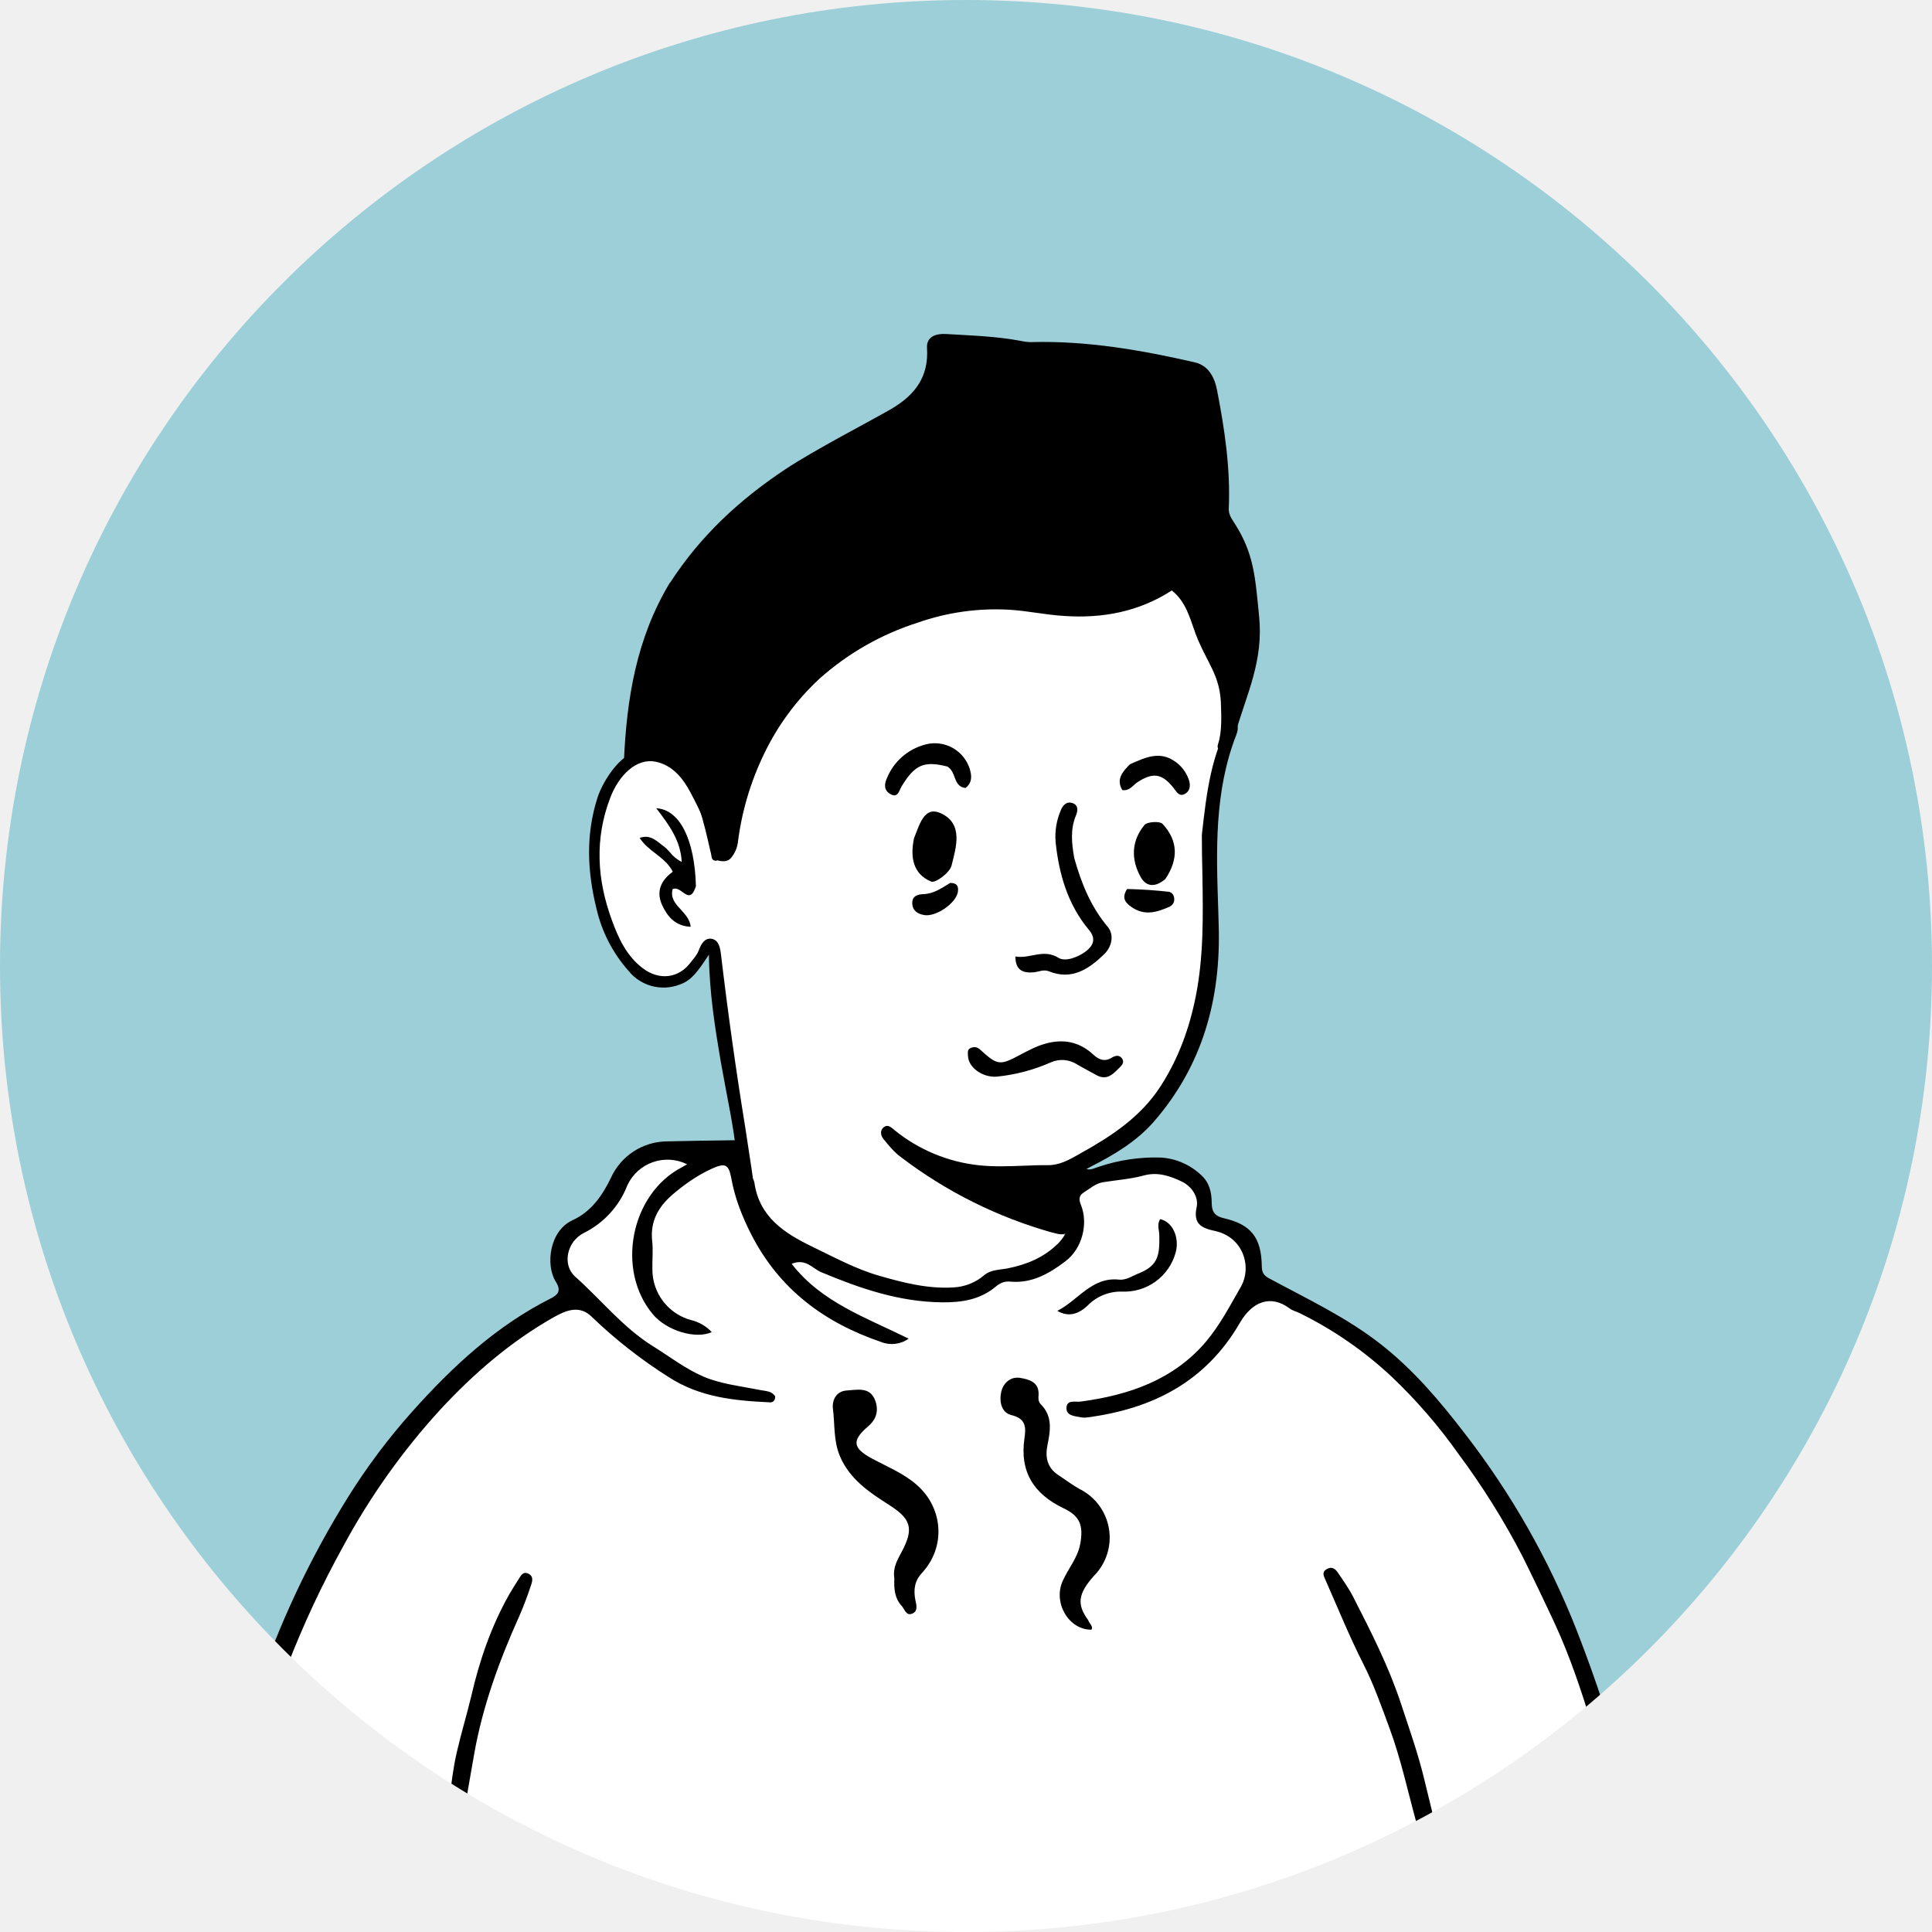
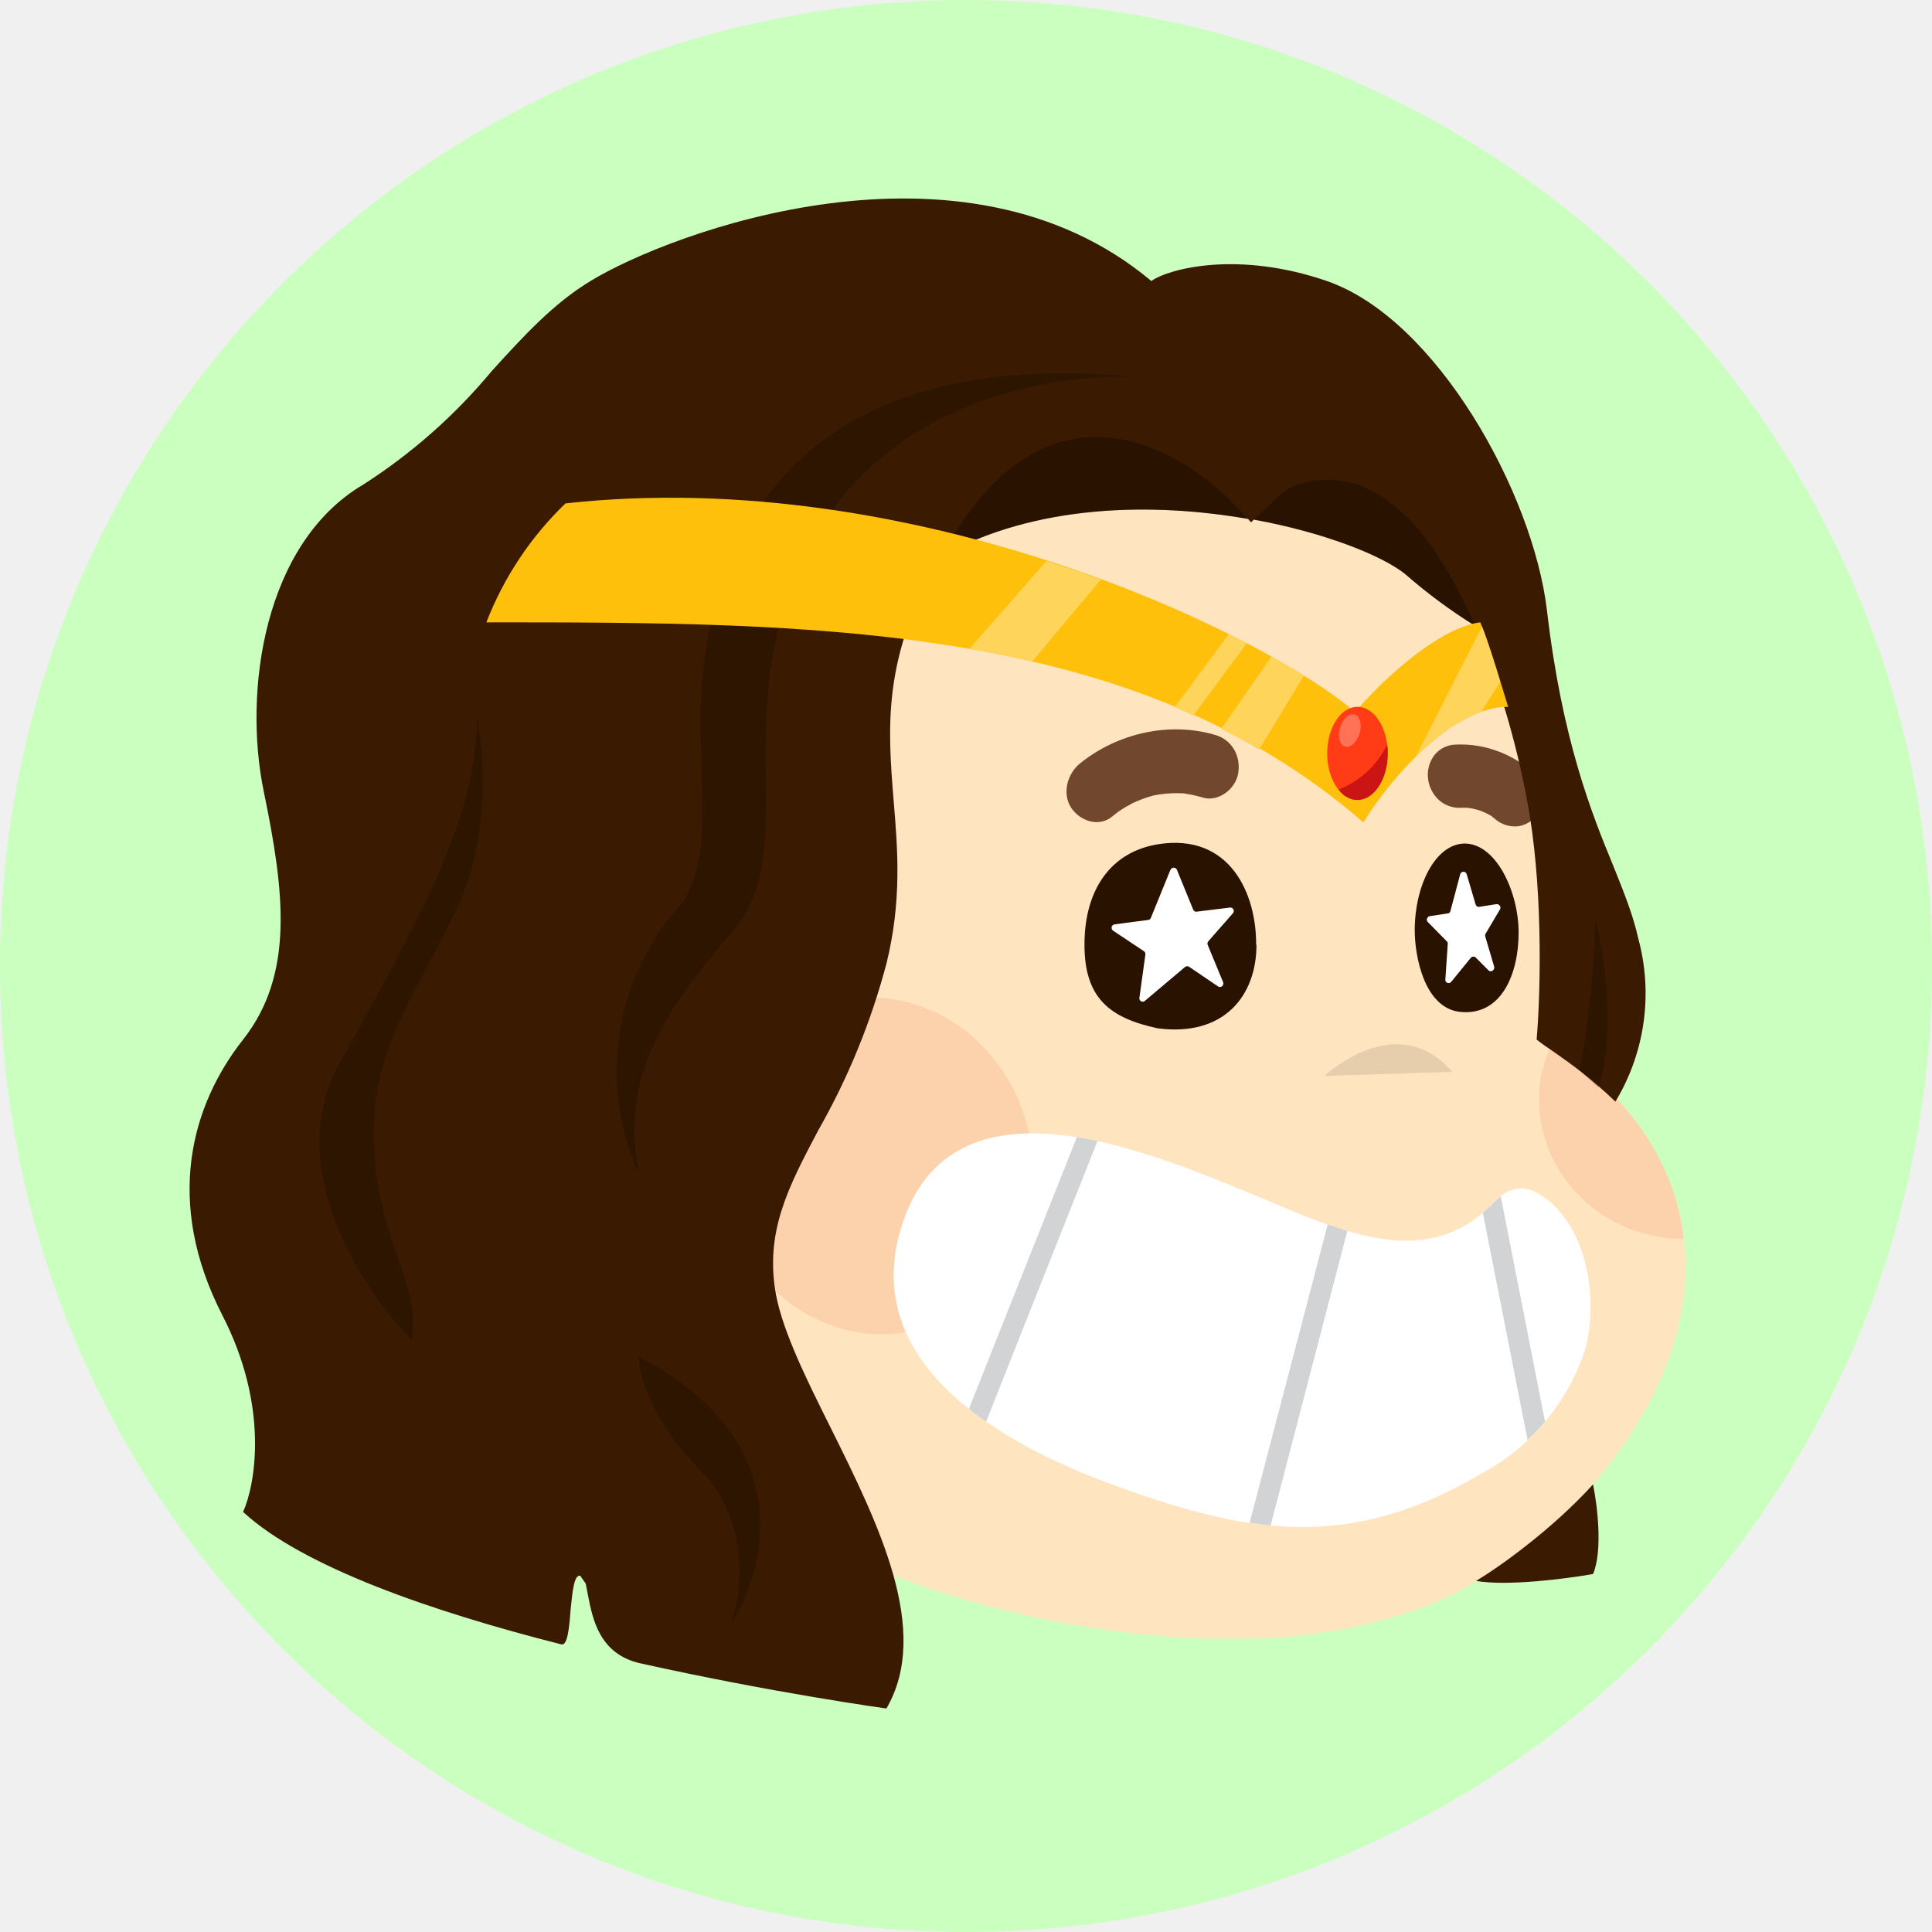
- <svg xmlns="http://www.w3.org/2000/svg" viewBox="0 0 1744 1744" fill="none" shape-rendering="auto" width="128" height="128">
+ <svg xmlns="http://www.w3.org/2000/svg" viewBox="0 0 480 480" fill="none" shape-rendering="auto" width="128" height="128">
  <mask id="viewboxMask">
-     <rect width="1744" height="1744" rx="872" ry="872" x="0" y="0" fill="#fff" />
+     <rect width="480" height="480" rx="240" ry="240" x="0" y="0" fill="#fff" />
  </mask>
  <g mask="url(#viewboxMask)">
-     <rect fill="#9ccfd8" width="1744" height="1744" x="0" y="0" />
-     <g transform="translate(531 487)">
-       <path d="M554 727.7c-99.2 297-363.8 388.6-503.7 19.8-19.3-50.7 31-69.5 66.2-91.9 24.1-15.3 36.8-28.5 35.3-42.2-7-64.4-36.9-243.8-36.9-243.8l-3-5.8s.7-1.6-2.2 1.2c-3 3-9.9 34.2-37 34.2-24.5 0-49.2-10.9-61-86.3C7.2 285.6 9.6 214 40 201c12.5-5.3 24-7.2 35.2-.8 11.3 6.4-13-22 112-126C268.4 6.4 396.7-3.5 448.5 8 500.3 19.5 552 44.8 574.9 98.5c27.8 65-25.9 114.3-14 262.5-2.2 53.6.8 171.2-146.6 210.6-28 7.5-19.3 48.4 22.7 58.4 67 21 117 72.3 117 97.9" fill="#fff" />
-       <path fill-rule="evenodd" clip-rule="evenodd" d="m554 266.2.1-1.4c4.1-36.4 8.2-71.7 27.1-103.4 6.5 4.4 5.7 10 3.7 15.2-19.9 51.2-18 104.4-16.2 157.6l.4 14c2.1 66.4-14.5 126.8-58.7 177.5-15.4 17.6-35.8 29.8-56.5 40.3-21.4 11-25.9 20.1-19.2 43.6l.8 2.6c1.4 3.9 2.8 7.9-1 11.8-4.5 4.6-9.5 3.3-14.8 1.8l-.6-.1a406.4 406.4 0 0 1-137-68.3c-6-4.4-10.8-10.3-15.5-16.1l-.3-.4c-2.5-3-3-7.8.5-10.4 3.3-2.5 5.8-.5 8.7 1.8l1 .9a145.5 145.5 0 0 0 76.3 31.7c13.4 1.4 26.6.9 40 .4 7.4-.3 14.8-.6 22.3-.5 10.2 0 18.7-4.7 26.7-9.2l2.8-1.6c27.8-15.5 54.3-32.8 72.2-60.7 16.1-25 25.9-52.2 31.6-80.9 7.2-36.1 6.6-72.7 6-109.8-.3-12-.5-24.2-.5-36.4ZM50.6 190.8c21.9-1.7 34 11.2 44.3 26.3a140.4 140.4 0 0 1 22.4 61.5c.5 3.7 1 7.6-1.2 11.3-4.5.6-4.9-3-5-5.6-.5-20.7-9.7-38.7-18.9-56.1-6.6-12.5-16.2-24.6-31.4-27.6-17.2-3.5-33 12-40.8 32.2-14.5 37.6-12 74.6 1.4 111 5.8 15.9 13.1 32.1 27.8 43.2 14.8 11.3 32.7 9.3 43.6-5.7l2-2.5c2-2.6 4-5.1 5-8 2.1-5.8 5.4-11.2 11.3-10.4 6.8 1 8 8.3 8.7 14a3661 3661 0 0 0 22 156.7l5.9 38.8c2.6 17.1 5.6 41.7 3.6 52.1a28 28 0 0 0-.3 2.2c-.4 2.8-.6 5-4.2 5.5-4.9.8-7-2-7.7-6.4-2.3-17-3-23.6-4-49.6-.9-25.2-5.6-50-10.4-74.9l-5-27c-5.2-30.8-10.3-62-10.8-97l-2 3c-7.6 11.3-13.7 20.5-24.5 24a40.5 40.5 0 0 1-46.1-12.5 127.8 127.8 0 0 1-28.8-55.8c-8.4-34-9.9-67.1.9-100.6 5.2-16.1 23.7-44.7 42.2-42Zm34.6 127.5c4.4 3.2 8.4 6 12-5.4-1.1-42.2-14.7-69.2-35.8-70.3 11.2 14.6 22 28.8 23 48.5a32.3 32.3 0 0 1-10.7-8.8c-2-2.2-4-4.4-6.5-6l-3-2.4c-4.8-3.6-9.7-7.4-17.8-4.5 3.8 5.8 9 10 14.3 14 6 4.7 12 9.3 15.6 16.5-10.6 7.7-15.2 17.7-9.7 29.9 4.8 10.5 11.9 19.2 25.9 19.8-.6-6.3-4.7-10.9-8.8-15.4-5-5.4-9.7-10.6-7.5-18.6 3.2-1.5 6.2.7 9 2.7Z" fill="#000" />
+     <rect fill="#caffbf" width="480" height="480" x="0" y="0" />
+     <g transform="matrix(.85775 0 0 .85427 52 47)">
+       <path d="M264 38.6s131.4 20.6 121.4 208.1c0 .7 15.2 10.9 16.4 12a77.1 77.1 0 0 1 23.4 36.3c13.9 51.3-35.7 104.2-75.8 118.2a155 155 0 0 1-46.7 8.3c-103.1 3-239.7-62.7-246.7-191a202.7 202.7 0 0 1 15.1-83.9c0 .1 57.4-142.5 192.9-108Z" fill="#ffe4c0" />
+       <path d="M388.7 248.7a57 57 0 0 0-3.2 10.5 40 40 0 0 0 8.5 30.4 42.3 42.3 0 0 0 33 15.7c-3.2-31.7-29-50.7-38.3-56.6ZM203.5 332c24.4-5.2 39.6-31 33.9-57.5-5.7-26.5-30.2-43.7-54.6-38.5-24.4 5.3-39.5 31-33.8 57.6 5.7 26.5 30.1 43.7 54.5 38.5Z" fill="#DC2400" style="mix-blend-mode:multiply" opacity=".1" />
+       <path opacity=".1" d="M323 257.9s20.9-19.9 37-1.2Z" fill="#000" />
+       <path d="M128.7 356.9C59.3 391.7-3.7 304.4 16.5 255.3c12.9-31.4 50.4-33.8 72.1-5.2a185 185 0 0 1 29.1 59.1" fill="#ffe4c0" />
+       <path opacity=".1" d="M71.5 279c9 9 16.1 22.5 25 30-1.7-12.5-4.3-26-10.4-37.3-6.2-11.6-17.5-21-29-20.3-14.2 1-25.9 17.6-27.4 32.6 1-9 19-15 25.9-14.2 10.8 20.4 15 60.6 15 60.6 9-22.7 5.4-40.7 1-51.5Z" fill="#000" />
    </g>
-     <g transform="translate(178 1057)">
-       <path d="M1313.4 698 9.7 694.7S43.1 485 106 365.7c17-32.4 81-128.7 141.8-189.6 40.8-41 87.7-56 89-62 2.2-9.7-11-41.4-8.8-48.5 8.1-25.5 9.5.8 42.1-31.8 18.3-18.2 1.4-29.6 21.6-43.2 29.8-20 60-8.7 87-7.6 18 .7 12.4 50.3 27.3 62.5 40.3 32.9 91.8 54 128 63.5 46.1 12.2 61.6-2.5 85.4-12.2 23.8-9.6 38.5 12.2 68.9-33.2 14.2-21.2-11-42.6 8.2-54C826.6-8.3 872.2-7.7 891.1 2c28.9 14.8 16.3 41.6 16.3 41.6s35.7 11.6 43 22c7.2 10 5 44 5 44s-2.8-13.7 63.4 23.5c84.2 47.4 179.2 187.2 223 296 46.6 115.8 71.6 269 71.6 269Z" fill="#fff" />
-       <path d="M1307 698c-9.4-38.5-16.9-77.2-25.6-115.7-6.3-27.8-14-55-22.4-82.2-9.5-30.6-19.5-61-33-90.4-9.6-20.7-19.4-41.1-29.5-61.5a673 673 0 0 0-57.7-92.4 470.2 470.2 0 0 0-60.5-70 342.9 342.9 0 0 0-83-57.4c-3-1.5-6.6-2.3-9.2-4.3-17-12.7-33.7-6.3-44.8 12.9-30.8 53.2-78.6 77.6-137.2 85.4a19 19 0 0 1-6.4 0c-5.6-1.2-13.6-1.2-13-9.1.7-7 8-4.5 12.7-5.1 43.7-5.8 84-19.6 113.4-54.3 12.4-14.8 21.6-32.4 31.3-49.3 10.2-17.9 2.4-45-23.7-50.5-11.8-2.5-19.5-6.3-16.2-21.4 2-9.6-4.8-18.9-13.2-23-10.4-5-21.7-9.1-34.5-5.6-11.7 3.2-24.2 4.1-36.3 6-7.1 1-12.2 5.8-18 9.4-4.4 2.8-4.4 6.4-2.5 11 7 17.4 1 39.8-13.9 51-14.7 11.2-30.4 20.2-50 18.4-4.9-.5-8.9 1.2-12.8 4.4-14 11.8-30.4 14.5-48.7 14.3-38.8-.4-74.2-12.6-109.2-27.3-7.8-3.3-13.6-12.6-26.5-7.5 27 34.9 67 48.4 105.6 67.6a26 26 0 0 1-24.8 3c-51.4-17.5-91.9-47.6-117.2-97-8.4-16.5-14.9-33-18.1-51-2.3-12.6-5.7-13.8-17.6-8.4-13.2 6-24.9 14.3-35.7 23.6-12.5 10.8-20 24-18.1 41.5 1 8.4 0 17 .2 25.6a47.3 47.3 0 0 0 35.2 46 37 37 0 0 1 18.4 10.8c-14.6 6.6-40.5-1.2-53-15.9C377.8 89.8 391.1 21 437.3-3.2l5-2.8a39.9 39.9 0 0 0-54 19A80.5 80.5 0 0 1 349 56c-15.3 7.7-19.8 28.7-7.8 39.4 23.4 20.8 43 45.8 69.9 62.6 15.4 9.6 30.1 21 46.7 28 15.8 6.5 33.6 8.4 50.6 11.8 5 1 10.2.8 13.3 5.6.3 3.4-1.7 5.6-4.4 5.5-32.1-1.5-63.4-4.4-92-23a437.5 437.5 0 0 1-69-54.1c-11-11-23.1-6.1-34 0-39 22-72.5 50.9-102.9 83.7a615.2 615.2 0 0 0-87.4 123 870.6 870.6 0 0 0-50.5 108A1198.4 1198.4 0 0 0 47 548.6a558.2 558.2 0 0 0-20.6 102.1c-1.3 15.2-7.3 29.7-7.9 46.2-5.5 1-10.8 1-17.1 1 4.6-32.9 9.9-66 16.2-98.8 3.7-19.1 9.2-37.9 13.7-56.8 5.6-23.6 13.4-46.5 21.2-69.4a831.6 831.6 0 0 1 84-179c16.9-27 36-52.4 57-76 36.7-41.1 76.3-78 126-103 6.4-3.3 9.3-7 4.1-15.1C314.4 85 317.8 54 339 44.4c16.6-7.6 26.6-22 34.3-37.8a56.1 56.1 0 0 1 51.4-33.3c19.6-.5 39.2-.7 58.8-1 9 0 14.1 1.6 10.1 12.7C491.1-8 492-.5 499 4.5a8.7 8.7 0 0 1 4 6.1c4.4 31 27.1 45.6 52.1 57.7 19.8 9.6 39.6 20.3 60.5 26.3 21.8 6.3 44.5 12.1 67.7 10.5a46 46 0 0 0 26.9-10.8c6.3-5.4 14.2-4.9 21.6-6.4 17-3.4 32.5-9.8 45-22.1 11.2-11.2 12-22 3.3-35.3-7.8-11.9-3.3-33.8 8.5-40.8 3.5-2 8.7-2.8 9.8 1.6 3 11.4 9.8 6.6 15.9 4.8a159 159 0 0 1 55.3-8.2A58 58 0 0 1 906 3.5c7.8 6.9 9.7 15.6 9.8 25.3 0 7.6 2.4 11.9 11 13.9 24.7 5.6 33.8 17.7 34.2 43.1 0 5.3 1.4 8.3 6.3 11 34.6 18.7 70.4 35.4 101.6 60 29.3 23 53 51.1 75.5 80.4A719.4 719.4 0 0 1 1245 414c18.2 46.5 33.7 94 46.4 142.4 12 46 16 93.5 27.1 140.6-3.2.9-6.7.9-11.4.9Z" fill="#000" />
-       <path d="M1122.7 698c-9.3-36.4-12.3-73.8-22.2-110-7.8-28.4-14-57.4-24.2-85-7.2-19.4-14-39-23.5-57.7-12.7-25-23.3-51.2-34.7-77-1.4-3-2.8-6.3 1.4-8.8 4.4-2.7 7.6-.6 9.9 2.7 5 7.3 10.2 14.6 14.2 22.5 16 31.2 32 62.7 43 96 7.5 22.8 15.6 45.5 21.2 69 3.9 16.5 8.2 33 12 49.4 7 32.2 11.9 65 14.5 97.9-3.4 1-7 1-11.6 1ZM219 698a451 451 0 0 1 4.4-86.5c3.7-29 4.4-58.3 11-87 3.9-17 9-33.6 13-50.4 7.4-32.1 18.1-63.5 34.6-92.4 2.4-4 4.8-8 7.4-12 2.3-3.3 4.1-8.7 9.5-6.2 5.7 2.8 3.2 8.2 1.8 12.4a320 320 0 0 1-10 26.1c-18 40-33 81.2-40.6 124-7.3 42-15.8 84.3-14 127.6.7 14-1.6 28-2.6 43.2-4.5 1.2-9 1.2-14.4 1.2ZM629.3 367.8c-1.5-9.8 2.8-16.7 6.6-23.9 11.4-21.3 8.4-29.9-11.6-42.6-17.7-11.3-35.3-23-44.2-44-5.8-14-4.4-28.3-6.2-42.4-1-7.2 2.4-16 12.3-16.7 9.4-.6 20.9-3.5 25.6 8.4 3.4 8.6 2.1 17-6.2 24-15 12.8-13.9 19.7 3.7 29.1 13.8 7.4 28.5 13.3 40.5 23.9 23.8 21 26 56 4.5 79.2-6.8 7.3-7.8 15.3-6 24.6.9 4.3 2.7 10.2-3.1 12.3-5.3 2-6.5-4-9.2-7-6.3-6.8-7.1-15-6.7-24.9ZM804.3 405.5c1.2 3.4 4.6 5.2 3 8.6-20.6.3-34.9-24.4-26-44 5-11.3 13.4-20.6 15.8-33.3 3-16.5 0-25.2-15-32.3-27-12.9-39.8-33-35.3-63.4 1.4-9.4 1.4-17.6-11.8-20.7-9-2.2-11.2-12.2-9.2-21 2-8.5 8.8-13.9 17-12.6 7.6 1.3 17.4 3.5 16.7 15.4-.2 3-.4 6.1 2 8.4 11 11 8.6 24.1 6 37.1-2.2 11.1 0 20.3 9.8 26.8 6.4 4.2 12.5 8.9 19.2 12.6a49 49 0 0 1 13 78.4c-14.3 16-15.7 25.7-5.2 40ZM851 92c16.8-7 17.8-16.8 17.5-33.6 0-5-2.4-10 .8-14.9 11.1 2.4 17.6 16.4 14 30a48 48 0 0 1-48.7 35.4 41.9 41.9 0 0 0-31.2 13c-7.7 7-16.5 10.5-27 4.4 18.8-9.4 31.1-30.8 55.7-28.2 6.8.7 12-3.5 18.8-6Z" fill="#000" />
+     <g transform="matrix(.85472 0 0 .855 19 -17)">
+       <path d="M385.3 380.4c9.4.2 18.3-2.5 26-10.5 4-4.2 8.2-6.5 14-3 13.9 8.7 17.1 30.2 13.4 44.6a63.3 63.3 0 0 1-30.7 36.8c-38.2 22.4-67.6 17.4-106.8 3-30.8-11.2-72.5-33.9-62-72.9 13.2-48.3 69.6-25 101.4-12 13.5 5.5 29.6 13.5 44.7 14Z" fill="#fff" />
+       <path d="m347 463.2-6-.8 22.7-86.7 5.7 1.9-22.3 85.6ZM426.9 433a68.7 68.7 0 0 1-5.1 5.3l-13-66 2.6-2.4c.8-.9 1.7-1.7 2.6-2.4l12.9 65.6ZM296.8 351.4 264.4 433a98.1 98.1 0 0 1-5-3.7l31.4-79 6 1.1Z" fill="#D1D3D4" />
    </g>
-     <g transform="translate(266 207)">
-       <path d="M338.9 319c27.5-42.5 62.9-75.1 104.2-102.5 25.8-17.2 79-44.7 95.7-54.5 21.2-12.5 33.7-28.9 32-54.9-.7-10.4 8.4-13.1 17-12.6 23 1.4 45.9 2 68.5 6.4 3 .6 5.9 1 8.9.9 50-1.3 99 7.2 147.4 18.3 12.5 3 17.9 13.7 20.1 25.5 6.8 35.1 12.1 70.4 10.5 106.4-.2 4.5 1.8 8.2 4.2 11.8 19.1 28.8 19.7 51.7 23.2 85.6 4 39.9-11 69.6-20.4 102.2-1.4 4.9-6.7 19.3-9.6 23-2-5-9.4-3.1-7-10.2 3.8-11.3 2.7-27.7 2.6-33.4-.2-28.6-12.7-39-23-66-5-13.6-8.4-28.6-21.4-39-29.8 19.3-62.8 25.4-97.4 23-16.5-1-32.7-4.6-49.3-5.6a213 213 0 0 0-82.5 11.6 245 245 0 0 0-88.8 50.6 225.2 225.2 0 0 0-50.2 68.2A256 256 0 0 0 400 554a28 28 0 0 1-5.5 12.7c-3.1 4.4-7.8 4.2-12.7 3-4.5-1-5.5-4-6.5-8.2-6-26.3-11.6-52.8-28.6-75.1a26.6 26.6 0 0 0-30.3-10.2c-5.2 1.5-10 5-19.2 4 2.5-56.6 11.2-111 41.6-161.4Z" fill="#000" />
+     <g transform="matrix(.85472 0 0 .855 19 -17)">
+       <path d="M343 294.4c0 14.8-9.4 26.8-28.7 24.3-14-3-21.3-8.8-21.3-24.3 0-16.2 7.8-27 21.4-29.2 20.9-3.3 28.6 14.4 28.5 29.2ZM419.2 290.9c0 11.8-4.9 24.4-17.2 23-10.3-1.3-13-16.3-13-23.7 0-13 6-25.1 14.5-25.2 9.2 0 15.7 14.1 15.7 25.9Z" fill="#2A1200" />
+       <path d="M402.2 274c.2-1 1.6-1.1 1.9-.1l2.6 8.8c.2.5.6.8 1 .7l5.1-.8c.8 0 1.4.8 1 1.5l-4.2 7.1a1 1 0 0 0-.1.8l2.6 8.8c.2 1-1 1.8-1.7 1l-3.7-3.7a1 1 0 0 0-1.4.1l-5.7 7c-.6.7-1.8.3-1.7-.7l.7-10.3c0-.3 0-.5-.2-.7l-5.6-5.7c-.6-.5-.2-1.6.6-1.7l5.2-.8c.4 0 .7-.3.8-.8l2.8-10.5ZM318 272.7a1 1 0 0 1 1.9 0l4.7 11.5c.2.4.6.7 1 .6l9.7-1.2a1 1 0 0 1 .9 1.6l-7.2 8.2a1 1 0 0 0-.2 1l4.5 10.9a1 1 0 0 1-1.5 1.2l-8.4-5.7a1 1 0 0 0-1.2.1l-11.5 9.7a1 1 0 0 1-1.7-1l1.7-12.3a1 1 0 0 0-.4-1l-9-6a1 1 0 0 1 .4-1.8l9.8-1.3c.4 0 .7-.3.8-.6l5.7-14Z" fill="#fff" />
+       <path d="M331.2 233.5c-13.3-4-28.5-.7-39.6 8.3-3.6 3-5.2 8.7-2.4 12.9 2.6 3.8 8 5.6 11.8 2.5 1.2-1 2.3-1.8 3.6-2.6l1.8-1 .5-.3a37.3 37.3 0 0 1 6.3-2.3l1.8-.3a33.9 33.9 0 0 1 6.4-.3c.7 0 1.3.2 2 .3 1.4.2 2.8.6 4.2 1 4.3 1.2 9.4-2.5 10.1-7.2.8-5.2-2-9.6-6.5-11ZM422.7 243.7c-6.5-5.4-14.6-8-22.6-7.4a8.1 8.1 0 0 0-5.6 3.3 9.5 9.5 0 0 0-1.6 6.8 10 10 0 0 0 3.4 6.2 9 9 0 0 0 6.4 2h1.1c1.2 0 2.3.3 3.5.6 1.3.4 2.6 1 4 1.8l1.2 1a8.8 8.8 0 0 0 6.4 2c2-.2 4.4-1.5 5.6-3.3 1.2-2 2-4.4 1.6-6.8-.5-2.4-1.5-4.6-3.4-6.2Z" fill="#71472D" />
    </g>
-     <g transform="translate(791 871)">
-       <path d="M197.7 98.9c-6-3.3-11.2-6-16.2-8.9a25 25 0 0 0-24-2 158.4 158.4 0 0 1-49 12.9c-12.6.8-25.3-8.2-25.7-18.7-.2-3-.8-6.2 3-7.4 2.8-1 5.2-.8 8 1.7 15.6 14.3 17.8 14.5 36.2 4.6 7.1-3.7 14-7.5 22-9.8 16.9-4.9 31.4-2 44.3 10 4.6 4.2 9.9 6.4 16.2 2.5 2.9-1.8 6.8-2.9 9.2.5 3 4.2-.7 7-3.4 9.7-5.5 5.6-11.2 10.7-20.6 4.9Z" fill="#000" />
+     <g transform="matrix(.85472 0 0 .85667 18 -15)">
+       <g fill="#3a1a00">
+         <path fill-rule="evenodd" clip-rule="evenodd" d="m341.7 168 .9 1 .8-.8c20.8 3.8 37.4 10.5 44 15.8a155.5 155.5 0 0 0 20.3 15 249.4 249.4 0 0 1 15.9 55c4 24.8 3 53.7 2 65 1.5 1.2 3.1 2.3 4.9 3.5 5 3.5 10.7 7.5 18 14.5a60.6 60.6 0 0 0 6.6-47.5c-1.4-6.4-4-12.9-7.1-20.6-6.5-15.7-15-36.9-19.4-74.4-4-33.8-32-84.5-64-95.5-25.6-8.8-45.7-3.7-51 0-55-46-140-14-163 0-10.8 6.5-19.5 16-28.7 26.1A162.6 162.6 0 0 1 84.6 158c-29 17-35 60-29 89s9 53-6 72-23 47-6 80c13.6 26.4 9.6 49 6 57 17.4 16 55.3 29 92.5 38.4 1.8.5 2.3-4.7 2.7-10 .5-5.1 1-10.3 2.8-9.9l1.6 2.3.7 3.6c1.3 6.6 3.3 16.9 15.2 19.5 38.7 8.6 71.5 13.1 71.5 13.1 13.1-22.4-2.3-53.5-16.1-81.2-7.2-14.4-13.9-27.9-16-38.8-3.3-18.1 3.5-31.1 12.3-47.7a201.6 201.6 0 0 0 19.8-48.3c4.5-18.2 3.3-33 2.1-47.3-1.7-21.2-3.4-41.5 13.6-70.7 27.5-15.4 61.8-15.8 89.4-11Zm63.5 25.5Z" />
+         <path d="M442 448c1.2 5.8 2.9 19.2 0 26-7.4 1.3-24.7 3.6-34 2 6.4-3.8 22-14.8 34-28Z" />
+       </g>
+       <path d="M343.4 168.2c20.8 3.8 37.4 10.5 44 15.8a155.5 155.5 0 0 0 20.3 15 163.4 163.4 0 0 0-5.5-11.4C391.2 167 376 152 356.1 158a22 22 0 0 0-8.1 6l-4.6 4.2ZM258.6 169c29.8-44 67.2-19.6 83-1-27.5-4.8-61.8-4.4-89.3 11 1.8-3.2 4-6.6 6.3-10Z" fill="#000" fill-opacity=".3" />
+       <path d="M216.6 172c23.2-40 72.3-46.7 94-45-117-12-128 68-128 99 0 24.8 3 39-5 53a72.3 72.3 0 0 0-13 79c-5-26 5-45 27-70s-4-66 25-116ZM182.6 444c-14.4-14.4-18-28-18-33 46.4 24 37.3 61.3 27 77 3-8.7 5.4-29.6-9-44ZM112.6 279c8.8-20 7-43.7 5-53 0 30-19 62-40 100-16.8 30.4 7 66 21 80 3-16-10-28-11-57s14-45 25-70ZM443.6 333c5.2-16.4 1.5-39.5-1-49 0 16.4-3 36.2-4.5 44l5.5 5Z" fill="#000" fill-opacity=".2" />
    </g>
-     <g transform="translate(653 805)" />
-     <g transform="translate(901 668)">
-       <path d="M68.7 106.5c6.5 23.1 15 44 30.2 62.1 6.2 7.4 3.6 18.1-3 24.6-13.8 13.4-29.3 24-50 15.6-5-2-9.2.5-13.7.9-9.5.8-16.6-1.5-16.6-14.3 13.2 2.4 25-7.3 38.9 1.2 6.2 3.9 17.9-.6 24.9-6 5.7-4.5 9.8-10.7 2.5-19.3-19-22.7-27-50.3-30-79.1a60 60 0 0 1 4.6-28.6C58.3 59 61.7 55 67.3 57c5.5 2 4.5 7.3 3 11-5.2 12.4-4 24.9-1.6 38.4Z" fill="#000" />
+     <g transform="matrix(.85472 0 0 .85667 14 -12)">
+       <path d="M148 160c101.9-11.2 203 37.8 229.5 60.5 9.6-11.2 25.4-24.7 36.4-26 2.6 6 7 21 8.1 24.5-16 0-33.5 19.8-42.1 33.5-66.9-58-160.1-58-254.9-58a95.8 95.8 0 0 1 23-34.5Z" fill="#FFC00C" />
+       <path d="M283.7 205.8c-6-1.4-12.2-2.6-18.3-3.6l22.4-25.5c5.4 1.7 10.7 3.5 15.8 5.4l-19.9 23.7ZM330.5 221.5a224 224 0 0 0-5.4-2.4l15.7-21.2 5.2 2.7-15.5 20.9ZM349.6 231.4c-3.7-2.2-7.4-4.2-11-6l14.6-21c3.4 2 6.6 3.8 9.4 5.6l-13 21.4ZM414.2 220.4a54.5 54.5 0 0 0-19 13l19.2-37.7c1.6 4 3.7 10.7 5.3 16l-5.5 8.7Z" fill="#FFD45B" />
+       <ellipse cx="378.2" cy="232.5" rx="8.8" ry="13.5" fill="#FF3C15" />
+       <path d="M378.2 246c4.8 0 8.8-6 8.8-13.5 0-.8 0-1.7-.2-2.5a26.2 26.2 0 0 1-14.1 13c1.5 2 3.4 3 5.5 3Z" fill="#CB1414" />
+       <path d="M374.5 230.5c1.5.6 3.4-1 4.3-3.7.8-2.5.2-5-1.3-5.6-1.6-.5-3.5 1.1-4.3 3.7-.8 2.5-.3 5 1.3 5.6Z" fill="#FF7256" />
    </g>
-     <g transform="translate(610 680)">
-       <path d="M407.4 122.5c13 .3 25.4 1.1 37.6 2.5 3 .4 5 3.3 5 6.7 0 3.3-1.7 5.6-4.7 7-11.2 4.8-22 8.2-33.7.2-6.5-4.5-9-8.7-4.2-16.4ZM247.6 117c7 0 7.8 3.8 7 8.5-2 10.2-20 22.4-30.4 20.5-5.9-1-10.5-4-10.7-10.5-.2-6.7 4.8-8.2 10.3-8.4 9-.3 15.8-5.2 23.8-10ZM215.1 76.6c5-12 9-29.4 24.1-22.5 20.7 9.4 13.9 30.7 9.7 47.4-1.6 6.3-14.5 15.9-18.3 14.3-16.3-6.8-19.2-21.7-15.5-39.2ZM442 113.4c-8.6 7.5-17 7.6-22.2-1.5-9-16-8.6-32.8 3.3-47.2 2.5-3 13.8-3.6 16.3-1 14 15 14.6 31.8 2.6 49.7Z" fill="#000" />
-     </g>
-     <g transform="translate(610 680)" />
-     <g transform="translate(774 657)">
-       <path d="M81.4 35C60 29.6 52 33.2 40 52.6c-2.4 4-3.4 11.4-10.6 7-5.6-3.4-5.3-8.8-2.6-14.6a51.4 51.4 0 0 1 38-30.7 33.1 33.1 0 0 1 37.5 26.4c.9 5.3.1 10-4.8 13.6-11.2-1.3-8-14.2-16-19.1ZM246.2 32.8c14-6.2 27-12.4 41.2-1.9 5.1 3.7 9 8.8 11.3 14.7 2 5 2.3 10.7-2.7 13.8-5.7 3.5-8.1-2.1-11-5.6-10.4-12.8-18.4-13.7-32.4-4.6-4 2.6-6.8 8-13.5 7-5.7-9.6-.1-16.3 7-23.4Z" fill="#000" />
-     </g>
-     <g transform="translate(0 559)" />
  </g>
</svg>
